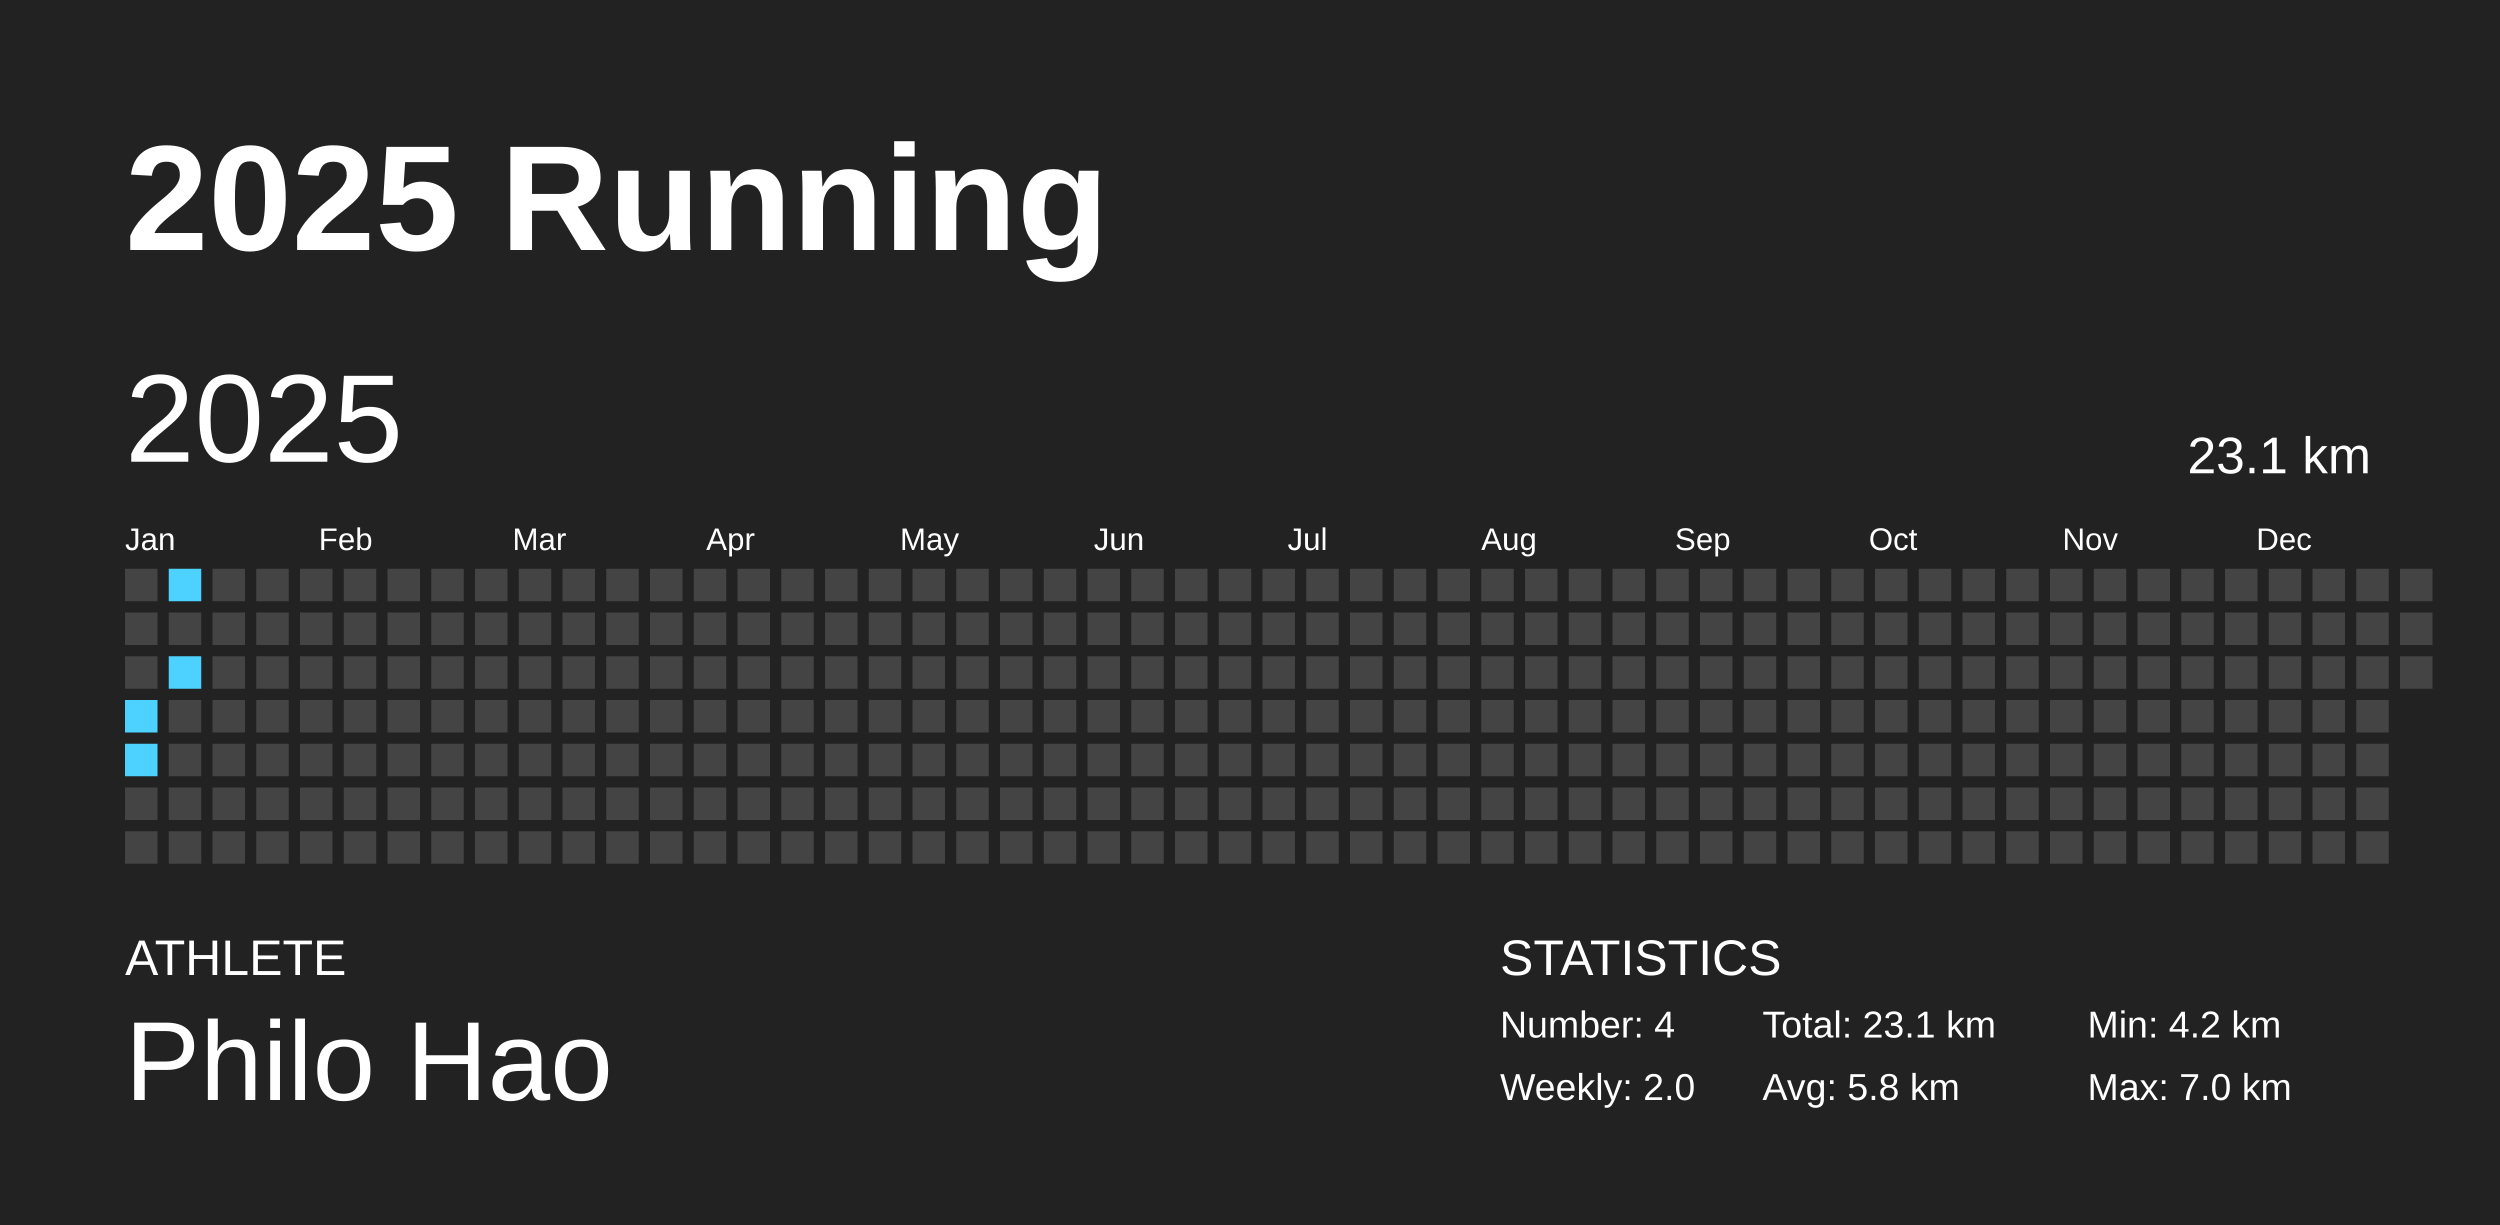
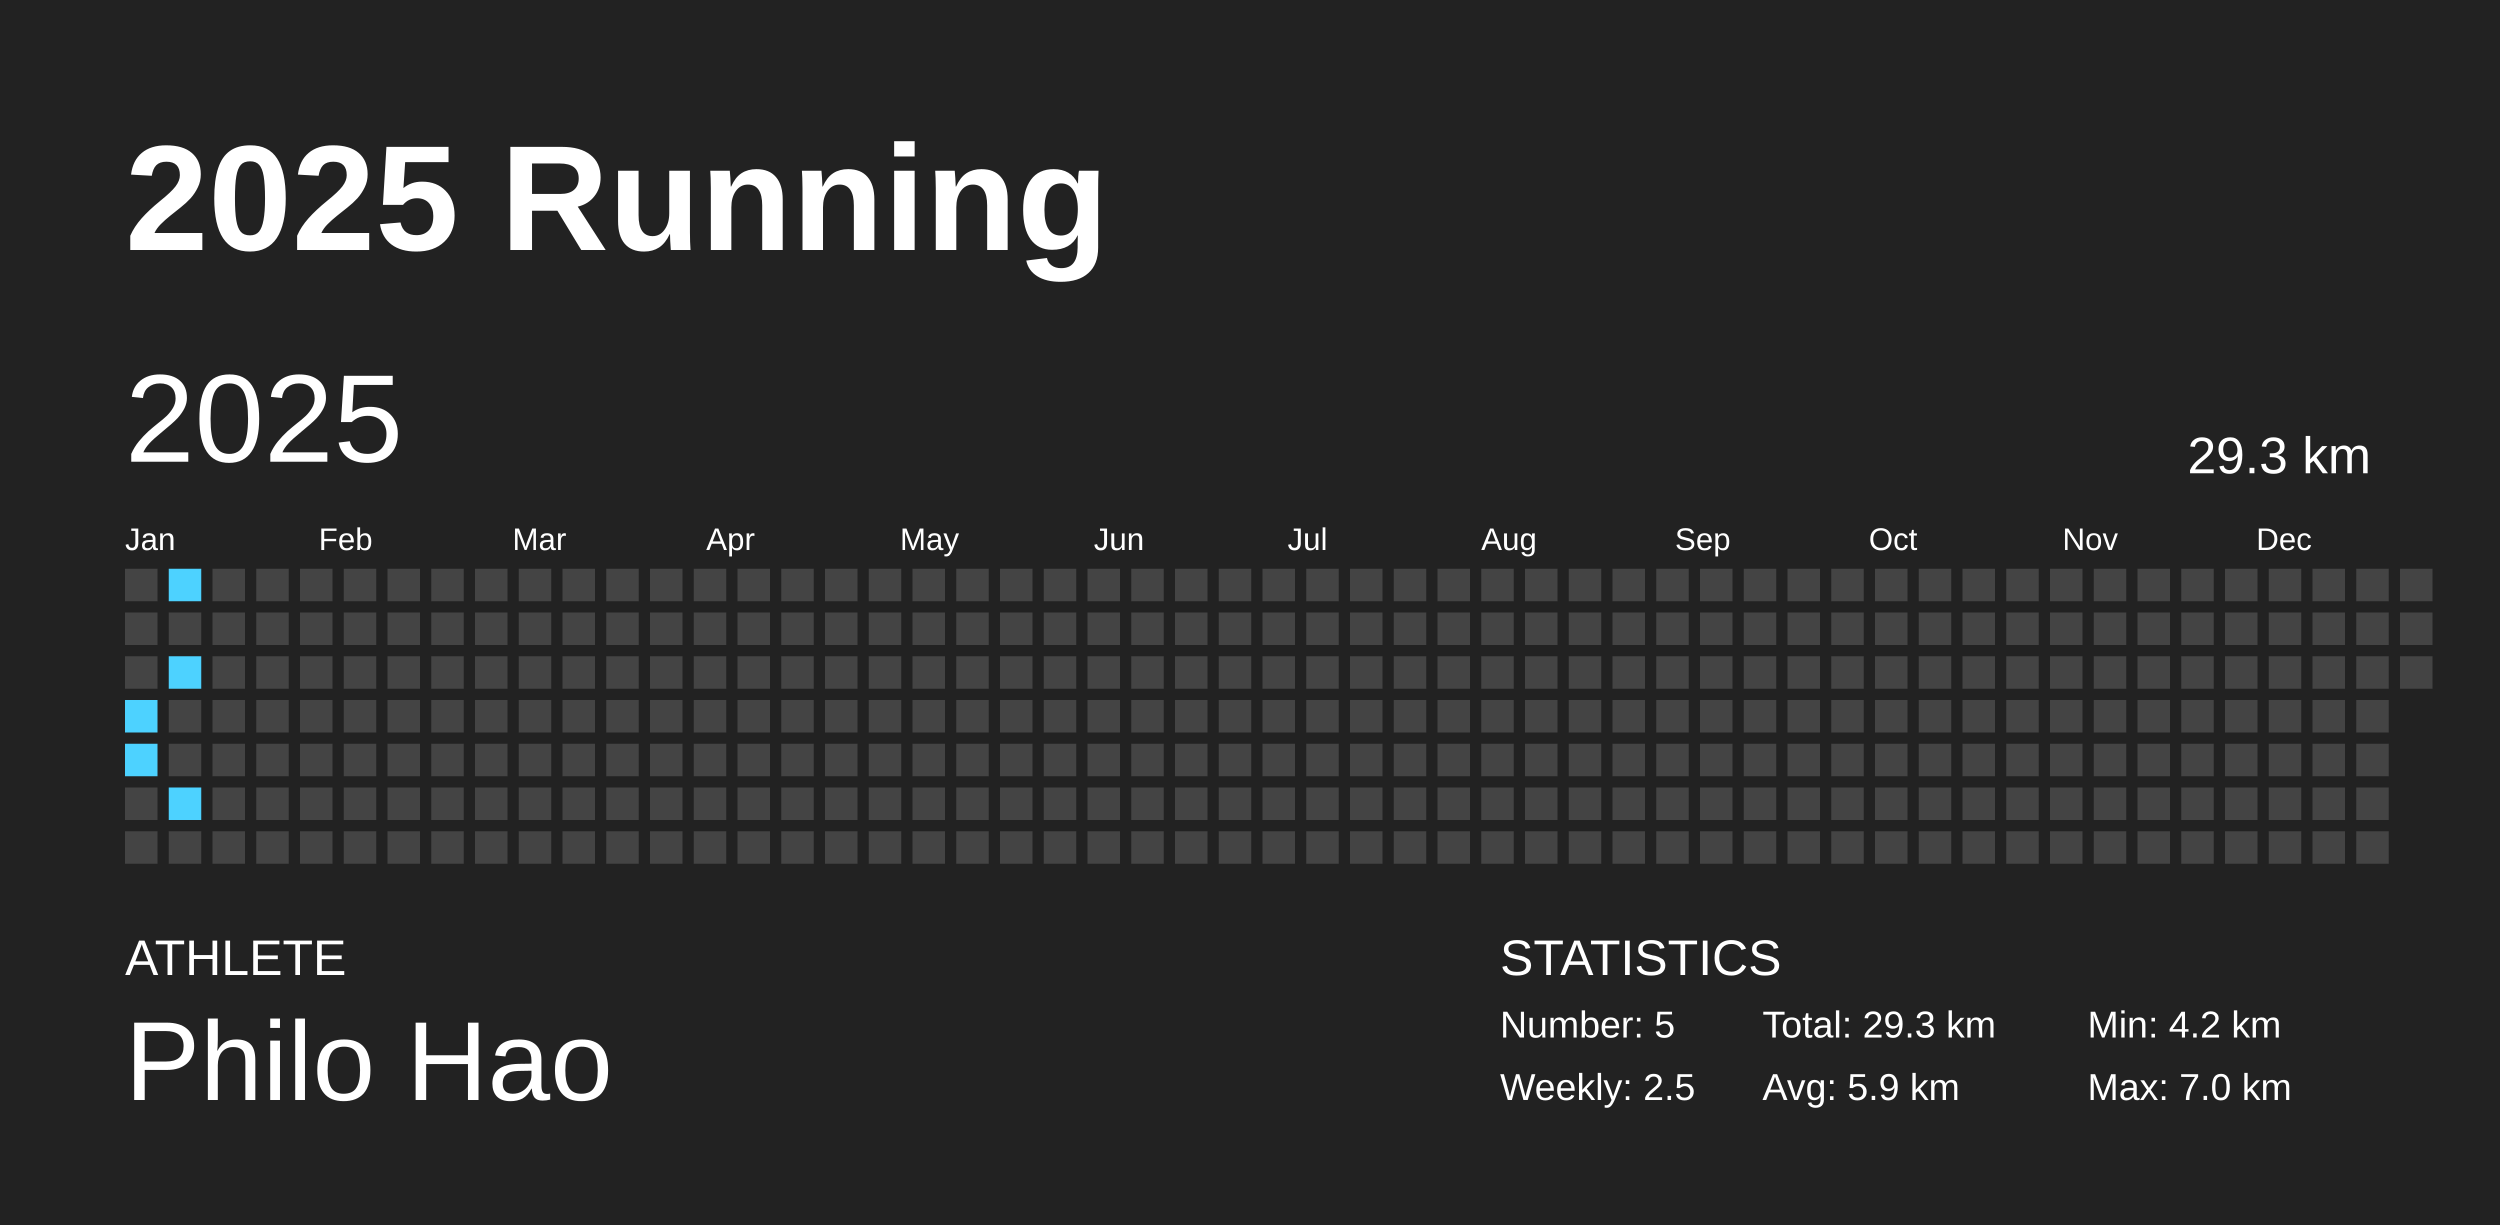
<svg xmlns="http://www.w3.org/2000/svg" baseProfile="full" height="98mm" version="1.1" viewBox="0,0,200,98" width="200mm">
  <defs />
  <rect fill="#222222" height="98" width="200" x="0" y="0" />
  <text fill="#FFFFFF" style="font-size:12px; font-family:Arial; font-weight:bold;" x="10" y="20">2025 Running</text>
  <text fill="#FFFFFF" style="font-size:4px; font-family:Arial" x="10" y="78">ATHLETE</text>
  <text fill="#FFFFFF" style="font-size:9px; font-family:Arial" x="10" y="88">Philo Hao</text>
  <text fill="#FFFFFF" style="font-size:4px; font-family:Arial" x="120" y="78">STATISTICS</text>
-   <text fill="#FFFFFF" style="font-size:3px; font-family:Arial" x="120" y="83">Number: 4</text>
-   <text fill="#FFFFFF" style="font-size:3px; font-family:Arial" x="120" y="88">Weekly: 2.0</text>
-   <text fill="#FFFFFF" style="font-size:3px; font-family:Arial" x="141" y="83">Total: 23.1 km</text>
-   <text fill="#FFFFFF" style="font-size:3px; font-family:Arial" x="141" y="88">Avg: 5.8 km</text>
+   <text fill="#FFFFFF" style="font-size:3px; font-family:Arial" x="120" y="83">Number: 5</text>
+   <text fill="#FFFFFF" style="font-size:3px; font-family:Arial" x="120" y="88">Weekly: 2.5</text>
+   <text fill="#FFFFFF" style="font-size:3px; font-family:Arial" x="141" y="83">Total: 29.3 km</text>
+   <text fill="#FFFFFF" style="font-size:3px; font-family:Arial" x="141" y="88">Avg: 5.9 km</text>
  <text fill="#FFFFFF" style="font-size:3px; font-family:Arial" x="167" y="83">Min: 4.2 km</text>
  <text fill="#FFFFFF" style="font-size:3px; font-family:Arial" x="167" y="88">Max: 7.0 km</text>
  <text dominant-baseline="hanging" fill="#FFFFFF" style="font-size:10.0px; font-family:Arial;" x="10" y="30">2025</text>
-   <text dominant-baseline="hanging" fill="#FFFFFF" style="font-size:4.125px; font-family:Arial;" x="175" y="35">23.1 km</text>
+   <text dominant-baseline="hanging" fill="#FFFFFF" style="font-size:4.125px; font-family:Arial;" x="175" y="35">29.3 km</text>
  <text fill="#FFFFFF" style="font-size:2.5px; font-family:Arial" x="10.0" y="44">Jan</text>
  <text fill="#FFFFFF" style="font-size:2.5px; font-family:Arial" x="25.5" y="44">Feb</text>
  <text fill="#FFFFFF" style="font-size:2.5px; font-family:Arial" x="41.0" y="44">Mar</text>
  <text fill="#FFFFFF" style="font-size:2.5px; font-family:Arial" x="56.5" y="44">Apr</text>
  <text fill="#FFFFFF" style="font-size:2.5px; font-family:Arial" x="72.0" y="44">May</text>
  <text fill="#FFFFFF" style="font-size:2.5px; font-family:Arial" x="87.5" y="44">Jun</text>
  <text fill="#FFFFFF" style="font-size:2.5px; font-family:Arial" x="103.0" y="44">Jul</text>
  <text fill="#FFFFFF" style="font-size:2.5px; font-family:Arial" x="118.5" y="44">Aug</text>
  <text fill="#FFFFFF" style="font-size:2.5px; font-family:Arial" x="134.0" y="44">Sep</text>
  <text fill="#FFFFFF" style="font-size:2.5px; font-family:Arial" x="149.5" y="44">Oct</text>
  <text fill="#FFFFFF" style="font-size:2.5px; font-family:Arial" x="165.0" y="44">Nov</text>
  <text fill="#FFFFFF" style="font-size:2.5px; font-family:Arial" x="180.5" y="44">Dec</text>
  <rect fill="#444444" height="2.6" width="2.6" x="10.0" y="45.5" />
  <rect fill="#444444" height="2.6" width="2.6" x="10.0" y="49.0" />
  <rect fill="#444444" height="2.6" width="2.6" x="10.0" y="52.5" />
  <rect fill="#4dd2ff" height="2.6" width="2.6" x="10.0" y="56.0" />
  <rect fill="#4dd2ff" height="2.6" width="2.6" x="10.0" y="59.5" />
  <rect fill="#444444" height="2.6" width="2.6" x="10.0" y="63.0" />
  <rect fill="#444444" height="2.6" width="2.6" x="10.0" y="66.5" />
  <rect fill="#4dd2ff" height="2.6" width="2.6" x="13.5" y="45.5" />
  <rect fill="#444444" height="2.6" width="2.6" x="13.5" y="49.0" />
  <rect fill="#4dd2ff" height="2.6" width="2.6" x="13.5" y="52.5" />
  <rect fill="#444444" height="2.6" width="2.6" x="13.5" y="56.0" />
  <rect fill="#444444" height="2.6" width="2.6" x="13.5" y="59.5" />
-   <rect fill="#444444" height="2.6" width="2.6" x="13.5" y="63.0" />
+   <rect fill="#4dd2ff" height="2.6" width="2.6" x="13.5" y="63.0" />
  <rect fill="#444444" height="2.6" width="2.6" x="13.5" y="66.5" />
  <rect fill="#444444" height="2.6" width="2.6" x="17.0" y="45.5" />
  <rect fill="#444444" height="2.6" width="2.6" x="17.0" y="49.0" />
  <rect fill="#444444" height="2.6" width="2.6" x="17.0" y="52.5" />
  <rect fill="#444444" height="2.6" width="2.6" x="17.0" y="56.0" />
  <rect fill="#444444" height="2.6" width="2.6" x="17.0" y="59.5" />
  <rect fill="#444444" height="2.6" width="2.6" x="17.0" y="63.0" />
  <rect fill="#444444" height="2.6" width="2.6" x="17.0" y="66.5" />
  <rect fill="#444444" height="2.6" width="2.6" x="20.5" y="45.5" />
  <rect fill="#444444" height="2.6" width="2.6" x="20.5" y="49.0" />
  <rect fill="#444444" height="2.6" width="2.6" x="20.5" y="52.5" />
  <rect fill="#444444" height="2.6" width="2.6" x="20.5" y="56.0" />
  <rect fill="#444444" height="2.6" width="2.6" x="20.5" y="59.5" />
  <rect fill="#444444" height="2.6" width="2.6" x="20.5" y="63.0" />
  <rect fill="#444444" height="2.6" width="2.6" x="20.5" y="66.5" />
  <rect fill="#444444" height="2.6" width="2.6" x="24.0" y="45.5" />
  <rect fill="#444444" height="2.6" width="2.6" x="24.0" y="49.0" />
  <rect fill="#444444" height="2.6" width="2.6" x="24.0" y="52.5" />
  <rect fill="#444444" height="2.6" width="2.6" x="24.0" y="56.0" />
  <rect fill="#444444" height="2.6" width="2.6" x="24.0" y="59.5" />
  <rect fill="#444444" height="2.6" width="2.6" x="24.0" y="63.0" />
  <rect fill="#444444" height="2.6" width="2.6" x="24.0" y="66.5" />
  <rect fill="#444444" height="2.6" width="2.6" x="27.5" y="45.5" />
  <rect fill="#444444" height="2.6" width="2.6" x="27.5" y="49.0" />
  <rect fill="#444444" height="2.6" width="2.6" x="27.5" y="52.5" />
  <rect fill="#444444" height="2.6" width="2.6" x="27.5" y="56.0" />
  <rect fill="#444444" height="2.6" width="2.6" x="27.5" y="59.5" />
  <rect fill="#444444" height="2.6" width="2.6" x="27.5" y="63.0" />
  <rect fill="#444444" height="2.6" width="2.6" x="27.5" y="66.5" />
  <rect fill="#444444" height="2.6" width="2.6" x="31.0" y="45.5" />
  <rect fill="#444444" height="2.6" width="2.6" x="31.0" y="49.0" />
  <rect fill="#444444" height="2.6" width="2.6" x="31.0" y="52.5" />
  <rect fill="#444444" height="2.6" width="2.6" x="31.0" y="56.0" />
  <rect fill="#444444" height="2.6" width="2.6" x="31.0" y="59.5" />
  <rect fill="#444444" height="2.6" width="2.6" x="31.0" y="63.0" />
  <rect fill="#444444" height="2.6" width="2.6" x="31.0" y="66.5" />
  <rect fill="#444444" height="2.6" width="2.6" x="34.5" y="45.5" />
  <rect fill="#444444" height="2.6" width="2.6" x="34.5" y="49.0" />
  <rect fill="#444444" height="2.6" width="2.6" x="34.5" y="52.5" />
  <rect fill="#444444" height="2.6" width="2.6" x="34.5" y="56.0" />
  <rect fill="#444444" height="2.6" width="2.6" x="34.5" y="59.5" />
  <rect fill="#444444" height="2.6" width="2.6" x="34.5" y="63.0" />
  <rect fill="#444444" height="2.6" width="2.6" x="34.5" y="66.5" />
  <rect fill="#444444" height="2.6" width="2.6" x="38.0" y="45.5" />
  <rect fill="#444444" height="2.6" width="2.6" x="38.0" y="49.0" />
  <rect fill="#444444" height="2.6" width="2.6" x="38.0" y="52.5" />
  <rect fill="#444444" height="2.6" width="2.6" x="38.0" y="56.0" />
  <rect fill="#444444" height="2.6" width="2.6" x="38.0" y="59.5" />
  <rect fill="#444444" height="2.6" width="2.6" x="38.0" y="63.0" />
  <rect fill="#444444" height="2.6" width="2.6" x="38.0" y="66.5" />
  <rect fill="#444444" height="2.6" width="2.6" x="41.5" y="45.5" />
  <rect fill="#444444" height="2.6" width="2.6" x="41.5" y="49.0" />
  <rect fill="#444444" height="2.6" width="2.6" x="41.5" y="52.5" />
  <rect fill="#444444" height="2.6" width="2.6" x="41.5" y="56.0" />
  <rect fill="#444444" height="2.6" width="2.6" x="41.5" y="59.5" />
  <rect fill="#444444" height="2.6" width="2.6" x="41.5" y="63.0" />
  <rect fill="#444444" height="2.6" width="2.6" x="41.5" y="66.5" />
  <rect fill="#444444" height="2.6" width="2.6" x="45.0" y="45.5" />
  <rect fill="#444444" height="2.6" width="2.6" x="45.0" y="49.0" />
  <rect fill="#444444" height="2.6" width="2.6" x="45.0" y="52.5" />
  <rect fill="#444444" height="2.6" width="2.6" x="45.0" y="56.0" />
  <rect fill="#444444" height="2.6" width="2.6" x="45.0" y="59.5" />
  <rect fill="#444444" height="2.6" width="2.6" x="45.0" y="63.0" />
  <rect fill="#444444" height="2.6" width="2.6" x="45.0" y="66.5" />
  <rect fill="#444444" height="2.6" width="2.6" x="48.5" y="45.5" />
  <rect fill="#444444" height="2.6" width="2.6" x="48.5" y="49.0" />
  <rect fill="#444444" height="2.6" width="2.6" x="48.5" y="52.5" />
  <rect fill="#444444" height="2.6" width="2.6" x="48.5" y="56.0" />
  <rect fill="#444444" height="2.6" width="2.6" x="48.5" y="59.5" />
  <rect fill="#444444" height="2.6" width="2.6" x="48.5" y="63.0" />
  <rect fill="#444444" height="2.6" width="2.6" x="48.5" y="66.5" />
  <rect fill="#444444" height="2.6" width="2.6" x="52.0" y="45.5" />
  <rect fill="#444444" height="2.6" width="2.6" x="52.0" y="49.0" />
  <rect fill="#444444" height="2.6" width="2.6" x="52.0" y="52.5" />
  <rect fill="#444444" height="2.6" width="2.6" x="52.0" y="56.0" />
  <rect fill="#444444" height="2.6" width="2.6" x="52.0" y="59.5" />
  <rect fill="#444444" height="2.6" width="2.6" x="52.0" y="63.0" />
  <rect fill="#444444" height="2.6" width="2.6" x="52.0" y="66.5" />
  <rect fill="#444444" height="2.6" width="2.6" x="55.5" y="45.5" />
  <rect fill="#444444" height="2.6" width="2.6" x="55.5" y="49.0" />
  <rect fill="#444444" height="2.6" width="2.6" x="55.5" y="52.5" />
  <rect fill="#444444" height="2.6" width="2.6" x="55.5" y="56.0" />
  <rect fill="#444444" height="2.6" width="2.6" x="55.5" y="59.5" />
  <rect fill="#444444" height="2.6" width="2.6" x="55.5" y="63.0" />
  <rect fill="#444444" height="2.6" width="2.6" x="55.5" y="66.5" />
  <rect fill="#444444" height="2.6" width="2.6" x="59.0" y="45.5" />
  <rect fill="#444444" height="2.6" width="2.6" x="59.0" y="49.0" />
  <rect fill="#444444" height="2.6" width="2.6" x="59.0" y="52.5" />
  <rect fill="#444444" height="2.6" width="2.6" x="59.0" y="56.0" />
  <rect fill="#444444" height="2.6" width="2.6" x="59.0" y="59.5" />
  <rect fill="#444444" height="2.6" width="2.6" x="59.0" y="63.0" />
  <rect fill="#444444" height="2.6" width="2.6" x="59.0" y="66.5" />
  <rect fill="#444444" height="2.6" width="2.6" x="62.5" y="45.5" />
  <rect fill="#444444" height="2.6" width="2.6" x="62.5" y="49.0" />
  <rect fill="#444444" height="2.6" width="2.6" x="62.5" y="52.5" />
  <rect fill="#444444" height="2.6" width="2.6" x="62.5" y="56.0" />
  <rect fill="#444444" height="2.6" width="2.6" x="62.5" y="59.5" />
  <rect fill="#444444" height="2.6" width="2.6" x="62.5" y="63.0" />
  <rect fill="#444444" height="2.6" width="2.6" x="62.5" y="66.5" />
  <rect fill="#444444" height="2.6" width="2.6" x="66.0" y="45.5" />
  <rect fill="#444444" height="2.6" width="2.6" x="66.0" y="49.0" />
  <rect fill="#444444" height="2.6" width="2.6" x="66.0" y="52.5" />
  <rect fill="#444444" height="2.6" width="2.6" x="66.0" y="56.0" />
  <rect fill="#444444" height="2.6" width="2.6" x="66.0" y="59.5" />
  <rect fill="#444444" height="2.6" width="2.6" x="66.0" y="63.0" />
  <rect fill="#444444" height="2.6" width="2.6" x="66.0" y="66.5" />
  <rect fill="#444444" height="2.6" width="2.6" x="69.5" y="45.5" />
  <rect fill="#444444" height="2.6" width="2.6" x="69.5" y="49.0" />
  <rect fill="#444444" height="2.6" width="2.6" x="69.5" y="52.5" />
  <rect fill="#444444" height="2.6" width="2.6" x="69.5" y="56.0" />
  <rect fill="#444444" height="2.6" width="2.6" x="69.5" y="59.5" />
  <rect fill="#444444" height="2.6" width="2.6" x="69.5" y="63.0" />
  <rect fill="#444444" height="2.6" width="2.6" x="69.5" y="66.5" />
  <rect fill="#444444" height="2.6" width="2.6" x="73.0" y="45.5" />
  <rect fill="#444444" height="2.6" width="2.6" x="73.0" y="49.0" />
  <rect fill="#444444" height="2.6" width="2.6" x="73.0" y="52.5" />
  <rect fill="#444444" height="2.6" width="2.6" x="73.0" y="56.0" />
  <rect fill="#444444" height="2.6" width="2.6" x="73.0" y="59.5" />
  <rect fill="#444444" height="2.6" width="2.6" x="73.0" y="63.0" />
  <rect fill="#444444" height="2.6" width="2.6" x="73.0" y="66.5" />
  <rect fill="#444444" height="2.6" width="2.6" x="76.5" y="45.5" />
  <rect fill="#444444" height="2.6" width="2.6" x="76.5" y="49.0" />
  <rect fill="#444444" height="2.6" width="2.6" x="76.5" y="52.5" />
  <rect fill="#444444" height="2.6" width="2.6" x="76.5" y="56.0" />
  <rect fill="#444444" height="2.6" width="2.6" x="76.5" y="59.5" />
  <rect fill="#444444" height="2.6" width="2.6" x="76.5" y="63.0" />
  <rect fill="#444444" height="2.6" width="2.6" x="76.5" y="66.5" />
  <rect fill="#444444" height="2.6" width="2.6" x="80.0" y="45.5" />
  <rect fill="#444444" height="2.6" width="2.6" x="80.0" y="49.0" />
  <rect fill="#444444" height="2.6" width="2.6" x="80.0" y="52.5" />
  <rect fill="#444444" height="2.6" width="2.6" x="80.0" y="56.0" />
  <rect fill="#444444" height="2.6" width="2.6" x="80.0" y="59.5" />
  <rect fill="#444444" height="2.6" width="2.6" x="80.0" y="63.0" />
  <rect fill="#444444" height="2.6" width="2.6" x="80.0" y="66.5" />
  <rect fill="#444444" height="2.6" width="2.6" x="83.5" y="45.5" />
  <rect fill="#444444" height="2.6" width="2.6" x="83.5" y="49.0" />
  <rect fill="#444444" height="2.6" width="2.6" x="83.5" y="52.5" />
  <rect fill="#444444" height="2.6" width="2.6" x="83.5" y="56.0" />
  <rect fill="#444444" height="2.6" width="2.6" x="83.5" y="59.5" />
  <rect fill="#444444" height="2.6" width="2.6" x="83.5" y="63.0" />
  <rect fill="#444444" height="2.6" width="2.6" x="83.5" y="66.5" />
  <rect fill="#444444" height="2.6" width="2.6" x="87.0" y="45.5" />
  <rect fill="#444444" height="2.6" width="2.6" x="87.0" y="49.0" />
  <rect fill="#444444" height="2.6" width="2.6" x="87.0" y="52.5" />
  <rect fill="#444444" height="2.6" width="2.6" x="87.0" y="56.0" />
  <rect fill="#444444" height="2.6" width="2.6" x="87.0" y="59.5" />
  <rect fill="#444444" height="2.6" width="2.6" x="87.0" y="63.0" />
  <rect fill="#444444" height="2.6" width="2.6" x="87.0" y="66.5" />
  <rect fill="#444444" height="2.6" width="2.6" x="90.5" y="45.5" />
  <rect fill="#444444" height="2.6" width="2.6" x="90.5" y="49.0" />
  <rect fill="#444444" height="2.6" width="2.6" x="90.5" y="52.5" />
  <rect fill="#444444" height="2.6" width="2.6" x="90.5" y="56.0" />
  <rect fill="#444444" height="2.6" width="2.6" x="90.5" y="59.5" />
  <rect fill="#444444" height="2.6" width="2.6" x="90.5" y="63.0" />
  <rect fill="#444444" height="2.6" width="2.6" x="90.5" y="66.5" />
  <rect fill="#444444" height="2.6" width="2.6" x="94.0" y="45.5" />
  <rect fill="#444444" height="2.6" width="2.6" x="94.0" y="49.0" />
  <rect fill="#444444" height="2.6" width="2.6" x="94.0" y="52.5" />
  <rect fill="#444444" height="2.6" width="2.6" x="94.0" y="56.0" />
  <rect fill="#444444" height="2.6" width="2.6" x="94.0" y="59.5" />
  <rect fill="#444444" height="2.6" width="2.6" x="94.0" y="63.0" />
  <rect fill="#444444" height="2.6" width="2.6" x="94.0" y="66.5" />
  <rect fill="#444444" height="2.6" width="2.6" x="97.5" y="45.5" />
  <rect fill="#444444" height="2.6" width="2.6" x="97.5" y="49.0" />
  <rect fill="#444444" height="2.6" width="2.6" x="97.5" y="52.5" />
  <rect fill="#444444" height="2.6" width="2.6" x="97.5" y="56.0" />
  <rect fill="#444444" height="2.6" width="2.6" x="97.5" y="59.5" />
  <rect fill="#444444" height="2.6" width="2.6" x="97.5" y="63.0" />
  <rect fill="#444444" height="2.6" width="2.6" x="97.5" y="66.5" />
  <rect fill="#444444" height="2.6" width="2.6" x="101.0" y="45.5" />
  <rect fill="#444444" height="2.6" width="2.6" x="101.0" y="49.0" />
  <rect fill="#444444" height="2.6" width="2.6" x="101.0" y="52.5" />
  <rect fill="#444444" height="2.6" width="2.6" x="101.0" y="56.0" />
  <rect fill="#444444" height="2.6" width="2.6" x="101.0" y="59.5" />
  <rect fill="#444444" height="2.6" width="2.6" x="101.0" y="63.0" />
  <rect fill="#444444" height="2.6" width="2.6" x="101.0" y="66.5" />
  <rect fill="#444444" height="2.6" width="2.6" x="104.5" y="45.5" />
  <rect fill="#444444" height="2.6" width="2.6" x="104.5" y="49.0" />
  <rect fill="#444444" height="2.6" width="2.6" x="104.5" y="52.5" />
  <rect fill="#444444" height="2.6" width="2.6" x="104.5" y="56.0" />
  <rect fill="#444444" height="2.6" width="2.6" x="104.5" y="59.5" />
  <rect fill="#444444" height="2.6" width="2.6" x="104.5" y="63.0" />
  <rect fill="#444444" height="2.6" width="2.6" x="104.5" y="66.5" />
  <rect fill="#444444" height="2.6" width="2.6" x="108.0" y="45.5" />
  <rect fill="#444444" height="2.6" width="2.6" x="108.0" y="49.0" />
  <rect fill="#444444" height="2.6" width="2.6" x="108.0" y="52.5" />
  <rect fill="#444444" height="2.6" width="2.6" x="108.0" y="56.0" />
  <rect fill="#444444" height="2.6" width="2.6" x="108.0" y="59.5" />
  <rect fill="#444444" height="2.6" width="2.6" x="108.0" y="63.0" />
  <rect fill="#444444" height="2.6" width="2.6" x="108.0" y="66.5" />
  <rect fill="#444444" height="2.6" width="2.6" x="111.5" y="45.5" />
  <rect fill="#444444" height="2.6" width="2.6" x="111.5" y="49.0" />
  <rect fill="#444444" height="2.6" width="2.6" x="111.5" y="52.5" />
  <rect fill="#444444" height="2.6" width="2.6" x="111.5" y="56.0" />
  <rect fill="#444444" height="2.6" width="2.6" x="111.5" y="59.5" />
  <rect fill="#444444" height="2.6" width="2.6" x="111.5" y="63.0" />
  <rect fill="#444444" height="2.6" width="2.6" x="111.5" y="66.5" />
  <rect fill="#444444" height="2.6" width="2.6" x="115.0" y="45.5" />
  <rect fill="#444444" height="2.6" width="2.6" x="115.0" y="49.0" />
  <rect fill="#444444" height="2.6" width="2.6" x="115.0" y="52.5" />
  <rect fill="#444444" height="2.6" width="2.6" x="115.0" y="56.0" />
  <rect fill="#444444" height="2.6" width="2.6" x="115.0" y="59.5" />
  <rect fill="#444444" height="2.6" width="2.6" x="115.0" y="63.0" />
  <rect fill="#444444" height="2.6" width="2.6" x="115.0" y="66.5" />
  <rect fill="#444444" height="2.6" width="2.6" x="118.5" y="45.5" />
  <rect fill="#444444" height="2.6" width="2.6" x="118.5" y="49.0" />
  <rect fill="#444444" height="2.6" width="2.6" x="118.5" y="52.5" />
  <rect fill="#444444" height="2.6" width="2.6" x="118.5" y="56.0" />
  <rect fill="#444444" height="2.6" width="2.6" x="118.5" y="59.5" />
  <rect fill="#444444" height="2.6" width="2.6" x="118.5" y="63.0" />
  <rect fill="#444444" height="2.6" width="2.6" x="118.5" y="66.5" />
  <rect fill="#444444" height="2.6" width="2.6" x="122.0" y="45.5" />
  <rect fill="#444444" height="2.6" width="2.6" x="122.0" y="49.0" />
  <rect fill="#444444" height="2.6" width="2.6" x="122.0" y="52.5" />
  <rect fill="#444444" height="2.6" width="2.6" x="122.0" y="56.0" />
  <rect fill="#444444" height="2.6" width="2.6" x="122.0" y="59.5" />
  <rect fill="#444444" height="2.6" width="2.6" x="122.0" y="63.0" />
  <rect fill="#444444" height="2.6" width="2.6" x="122.0" y="66.5" />
  <rect fill="#444444" height="2.6" width="2.6" x="125.5" y="45.5" />
  <rect fill="#444444" height="2.6" width="2.6" x="125.5" y="49.0" />
  <rect fill="#444444" height="2.6" width="2.6" x="125.5" y="52.5" />
  <rect fill="#444444" height="2.6" width="2.6" x="125.5" y="56.0" />
  <rect fill="#444444" height="2.6" width="2.6" x="125.5" y="59.5" />
  <rect fill="#444444" height="2.6" width="2.6" x="125.5" y="63.0" />
  <rect fill="#444444" height="2.6" width="2.6" x="125.5" y="66.5" />
  <rect fill="#444444" height="2.6" width="2.6" x="129.0" y="45.5" />
  <rect fill="#444444" height="2.6" width="2.6" x="129.0" y="49.0" />
  <rect fill="#444444" height="2.6" width="2.6" x="129.0" y="52.5" />
  <rect fill="#444444" height="2.6" width="2.6" x="129.0" y="56.0" />
  <rect fill="#444444" height="2.6" width="2.6" x="129.0" y="59.5" />
  <rect fill="#444444" height="2.6" width="2.6" x="129.0" y="63.0" />
  <rect fill="#444444" height="2.6" width="2.6" x="129.0" y="66.5" />
  <rect fill="#444444" height="2.6" width="2.6" x="132.5" y="45.5" />
  <rect fill="#444444" height="2.6" width="2.6" x="132.5" y="49.0" />
  <rect fill="#444444" height="2.6" width="2.6" x="132.5" y="52.5" />
  <rect fill="#444444" height="2.6" width="2.6" x="132.5" y="56.0" />
  <rect fill="#444444" height="2.6" width="2.6" x="132.5" y="59.5" />
  <rect fill="#444444" height="2.6" width="2.6" x="132.5" y="63.0" />
  <rect fill="#444444" height="2.6" width="2.6" x="132.5" y="66.5" />
  <rect fill="#444444" height="2.6" width="2.6" x="136.0" y="45.5" />
  <rect fill="#444444" height="2.6" width="2.6" x="136.0" y="49.0" />
  <rect fill="#444444" height="2.6" width="2.6" x="136.0" y="52.5" />
  <rect fill="#444444" height="2.6" width="2.6" x="136.0" y="56.0" />
  <rect fill="#444444" height="2.6" width="2.6" x="136.0" y="59.5" />
  <rect fill="#444444" height="2.6" width="2.6" x="136.0" y="63.0" />
  <rect fill="#444444" height="2.6" width="2.6" x="136.0" y="66.5" />
  <rect fill="#444444" height="2.6" width="2.6" x="139.5" y="45.5" />
  <rect fill="#444444" height="2.6" width="2.6" x="139.5" y="49.0" />
  <rect fill="#444444" height="2.6" width="2.6" x="139.5" y="52.5" />
  <rect fill="#444444" height="2.6" width="2.6" x="139.5" y="56.0" />
  <rect fill="#444444" height="2.6" width="2.6" x="139.5" y="59.5" />
  <rect fill="#444444" height="2.6" width="2.6" x="139.5" y="63.0" />
  <rect fill="#444444" height="2.6" width="2.6" x="139.5" y="66.5" />
  <rect fill="#444444" height="2.6" width="2.6" x="143.0" y="45.5" />
  <rect fill="#444444" height="2.6" width="2.6" x="143.0" y="49.0" />
  <rect fill="#444444" height="2.6" width="2.6" x="143.0" y="52.5" />
  <rect fill="#444444" height="2.6" width="2.6" x="143.0" y="56.0" />
  <rect fill="#444444" height="2.6" width="2.6" x="143.0" y="59.5" />
  <rect fill="#444444" height="2.6" width="2.6" x="143.0" y="63.0" />
  <rect fill="#444444" height="2.6" width="2.6" x="143.0" y="66.5" />
  <rect fill="#444444" height="2.6" width="2.6" x="146.5" y="45.5" />
  <rect fill="#444444" height="2.6" width="2.6" x="146.5" y="49.0" />
  <rect fill="#444444" height="2.6" width="2.6" x="146.5" y="52.5" />
  <rect fill="#444444" height="2.6" width="2.6" x="146.5" y="56.0" />
  <rect fill="#444444" height="2.6" width="2.6" x="146.5" y="59.5" />
  <rect fill="#444444" height="2.6" width="2.6" x="146.5" y="63.0" />
  <rect fill="#444444" height="2.6" width="2.6" x="146.5" y="66.5" />
  <rect fill="#444444" height="2.6" width="2.6" x="150.0" y="45.5" />
  <rect fill="#444444" height="2.6" width="2.6" x="150.0" y="49.0" />
  <rect fill="#444444" height="2.6" width="2.6" x="150.0" y="52.5" />
  <rect fill="#444444" height="2.6" width="2.6" x="150.0" y="56.0" />
  <rect fill="#444444" height="2.6" width="2.6" x="150.0" y="59.5" />
  <rect fill="#444444" height="2.6" width="2.6" x="150.0" y="63.0" />
  <rect fill="#444444" height="2.6" width="2.6" x="150.0" y="66.5" />
  <rect fill="#444444" height="2.6" width="2.6" x="153.5" y="45.5" />
  <rect fill="#444444" height="2.6" width="2.6" x="153.5" y="49.0" />
  <rect fill="#444444" height="2.6" width="2.6" x="153.5" y="52.5" />
  <rect fill="#444444" height="2.6" width="2.6" x="153.5" y="56.0" />
  <rect fill="#444444" height="2.6" width="2.6" x="153.5" y="59.5" />
  <rect fill="#444444" height="2.6" width="2.6" x="153.5" y="63.0" />
  <rect fill="#444444" height="2.6" width="2.6" x="153.5" y="66.5" />
  <rect fill="#444444" height="2.6" width="2.6" x="157.0" y="45.5" />
  <rect fill="#444444" height="2.6" width="2.6" x="157.0" y="49.0" />
  <rect fill="#444444" height="2.6" width="2.6" x="157.0" y="52.5" />
  <rect fill="#444444" height="2.6" width="2.6" x="157.0" y="56.0" />
  <rect fill="#444444" height="2.6" width="2.6" x="157.0" y="59.5" />
  <rect fill="#444444" height="2.6" width="2.6" x="157.0" y="63.0" />
  <rect fill="#444444" height="2.6" width="2.6" x="157.0" y="66.5" />
  <rect fill="#444444" height="2.6" width="2.6" x="160.5" y="45.5" />
  <rect fill="#444444" height="2.6" width="2.6" x="160.5" y="49.0" />
  <rect fill="#444444" height="2.6" width="2.6" x="160.5" y="52.5" />
  <rect fill="#444444" height="2.6" width="2.6" x="160.5" y="56.0" />
  <rect fill="#444444" height="2.6" width="2.6" x="160.5" y="59.5" />
  <rect fill="#444444" height="2.6" width="2.6" x="160.5" y="63.0" />
  <rect fill="#444444" height="2.6" width="2.6" x="160.5" y="66.5" />
  <rect fill="#444444" height="2.6" width="2.6" x="164.0" y="45.5" />
  <rect fill="#444444" height="2.6" width="2.6" x="164.0" y="49.0" />
  <rect fill="#444444" height="2.6" width="2.6" x="164.0" y="52.5" />
  <rect fill="#444444" height="2.6" width="2.6" x="164.0" y="56.0" />
  <rect fill="#444444" height="2.6" width="2.6" x="164.0" y="59.5" />
  <rect fill="#444444" height="2.6" width="2.6" x="164.0" y="63.0" />
  <rect fill="#444444" height="2.6" width="2.6" x="164.0" y="66.5" />
  <rect fill="#444444" height="2.6" width="2.6" x="167.5" y="45.5" />
  <rect fill="#444444" height="2.6" width="2.6" x="167.5" y="49.0" />
  <rect fill="#444444" height="2.6" width="2.6" x="167.5" y="52.5" />
  <rect fill="#444444" height="2.6" width="2.6" x="167.5" y="56.0" />
  <rect fill="#444444" height="2.6" width="2.6" x="167.5" y="59.5" />
  <rect fill="#444444" height="2.6" width="2.6" x="167.5" y="63.0" />
  <rect fill="#444444" height="2.6" width="2.6" x="167.5" y="66.5" />
  <rect fill="#444444" height="2.6" width="2.6" x="171.0" y="45.5" />
  <rect fill="#444444" height="2.6" width="2.6" x="171.0" y="49.0" />
  <rect fill="#444444" height="2.6" width="2.6" x="171.0" y="52.5" />
  <rect fill="#444444" height="2.6" width="2.6" x="171.0" y="56.0" />
  <rect fill="#444444" height="2.6" width="2.6" x="171.0" y="59.5" />
  <rect fill="#444444" height="2.6" width="2.6" x="171.0" y="63.0" />
  <rect fill="#444444" height="2.6" width="2.6" x="171.0" y="66.5" />
  <rect fill="#444444" height="2.6" width="2.6" x="174.5" y="45.5" />
  <rect fill="#444444" height="2.6" width="2.6" x="174.5" y="49.0" />
  <rect fill="#444444" height="2.6" width="2.6" x="174.5" y="52.5" />
  <rect fill="#444444" height="2.6" width="2.6" x="174.5" y="56.0" />
  <rect fill="#444444" height="2.6" width="2.6" x="174.5" y="59.5" />
  <rect fill="#444444" height="2.6" width="2.6" x="174.5" y="63.0" />
  <rect fill="#444444" height="2.6" width="2.6" x="174.5" y="66.5" />
  <rect fill="#444444" height="2.6" width="2.6" x="178.0" y="45.5" />
  <rect fill="#444444" height="2.6" width="2.6" x="178.0" y="49.0" />
  <rect fill="#444444" height="2.6" width="2.6" x="178.0" y="52.5" />
  <rect fill="#444444" height="2.6" width="2.6" x="178.0" y="56.0" />
  <rect fill="#444444" height="2.6" width="2.6" x="178.0" y="59.5" />
  <rect fill="#444444" height="2.6" width="2.6" x="178.0" y="63.0" />
  <rect fill="#444444" height="2.6" width="2.6" x="178.0" y="66.5" />
  <rect fill="#444444" height="2.6" width="2.6" x="181.5" y="45.5" />
  <rect fill="#444444" height="2.6" width="2.6" x="181.5" y="49.0" />
  <rect fill="#444444" height="2.6" width="2.6" x="181.5" y="52.5" />
  <rect fill="#444444" height="2.6" width="2.6" x="181.5" y="56.0" />
  <rect fill="#444444" height="2.6" width="2.6" x="181.5" y="59.5" />
  <rect fill="#444444" height="2.6" width="2.6" x="181.5" y="63.0" />
  <rect fill="#444444" height="2.6" width="2.6" x="181.5" y="66.5" />
  <rect fill="#444444" height="2.6" width="2.6" x="185.0" y="45.5" />
  <rect fill="#444444" height="2.6" width="2.6" x="185.0" y="49.0" />
  <rect fill="#444444" height="2.6" width="2.6" x="185.0" y="52.5" />
  <rect fill="#444444" height="2.6" width="2.6" x="185.0" y="56.0" />
  <rect fill="#444444" height="2.6" width="2.6" x="185.0" y="59.5" />
  <rect fill="#444444" height="2.6" width="2.6" x="185.0" y="63.0" />
  <rect fill="#444444" height="2.6" width="2.6" x="185.0" y="66.5" />
  <rect fill="#444444" height="2.6" width="2.6" x="188.5" y="45.5" />
  <rect fill="#444444" height="2.6" width="2.6" x="188.5" y="49.0" />
  <rect fill="#444444" height="2.6" width="2.6" x="188.5" y="52.5" />
  <rect fill="#444444" height="2.6" width="2.6" x="188.5" y="56.0" />
  <rect fill="#444444" height="2.6" width="2.6" x="188.5" y="59.5" />
  <rect fill="#444444" height="2.6" width="2.6" x="188.5" y="63.0" />
  <rect fill="#444444" height="2.6" width="2.6" x="188.5" y="66.5" />
  <rect fill="#444444" height="2.6" width="2.6" x="192.0" y="45.5" />
  <rect fill="#444444" height="2.6" width="2.6" x="192.0" y="49.0" />
  <rect fill="#444444" height="2.6" width="2.6" x="192.0" y="52.5" />
</svg>
